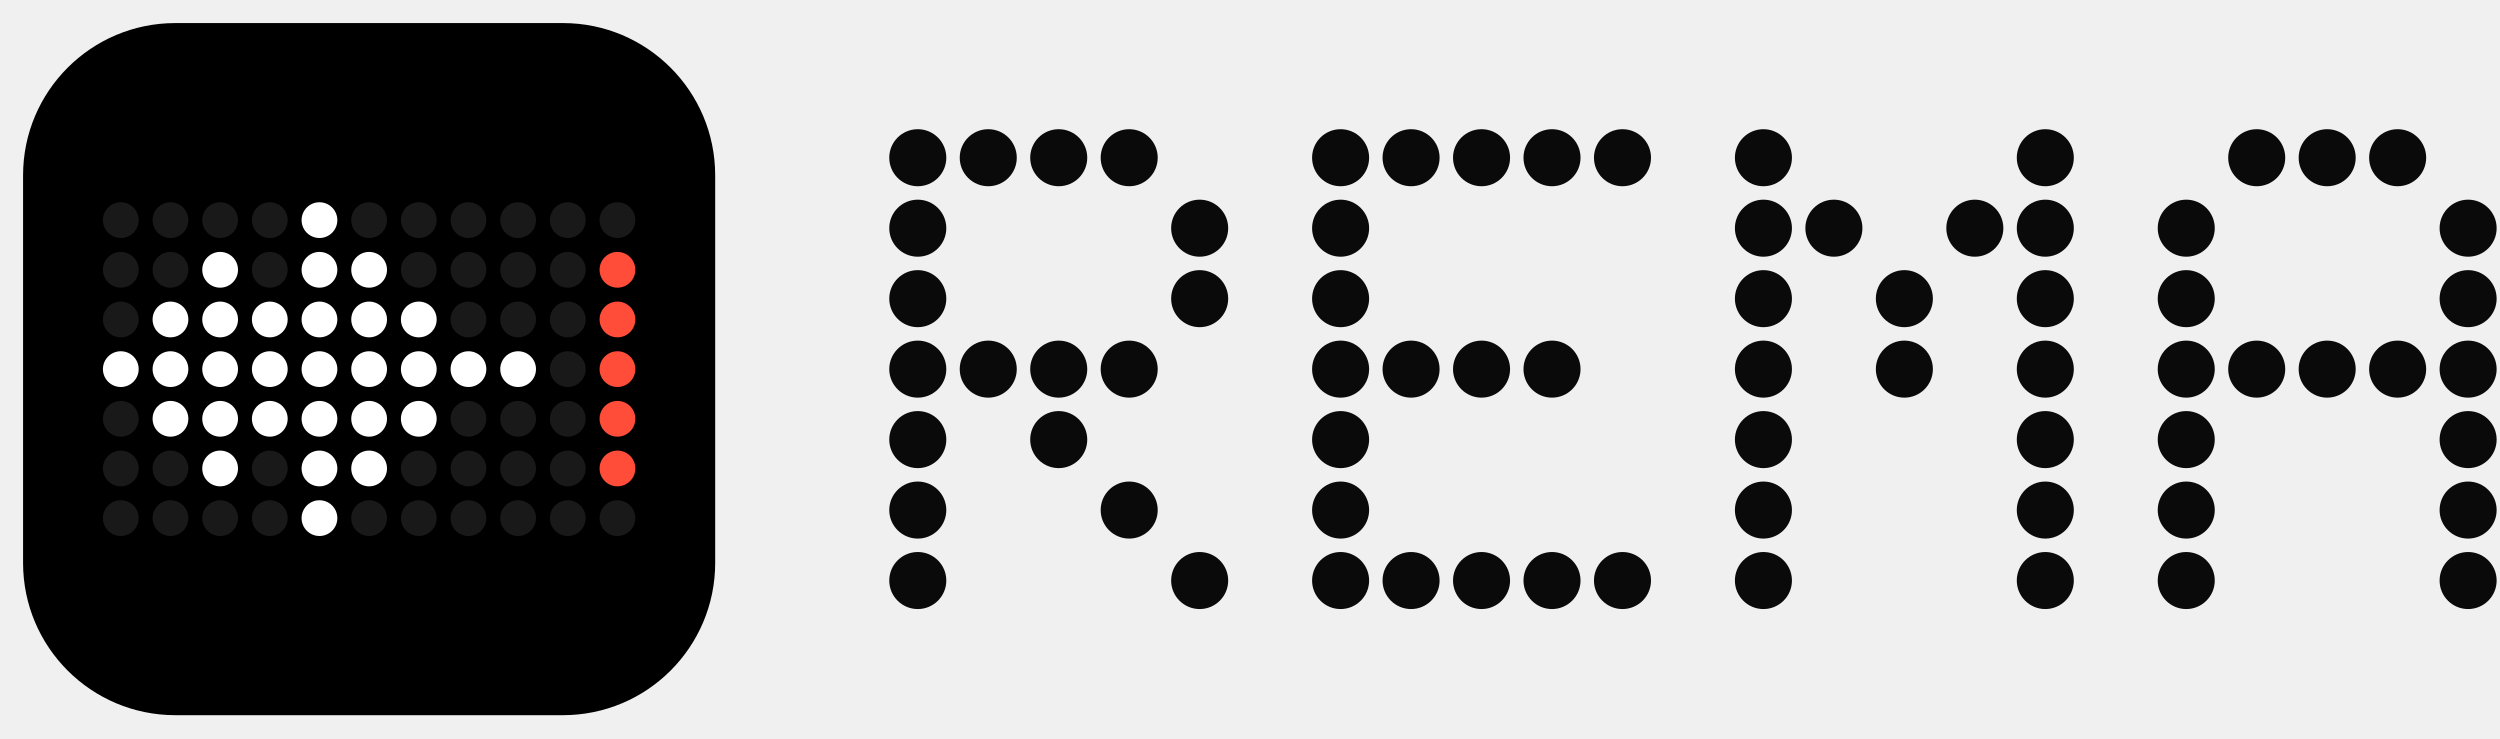
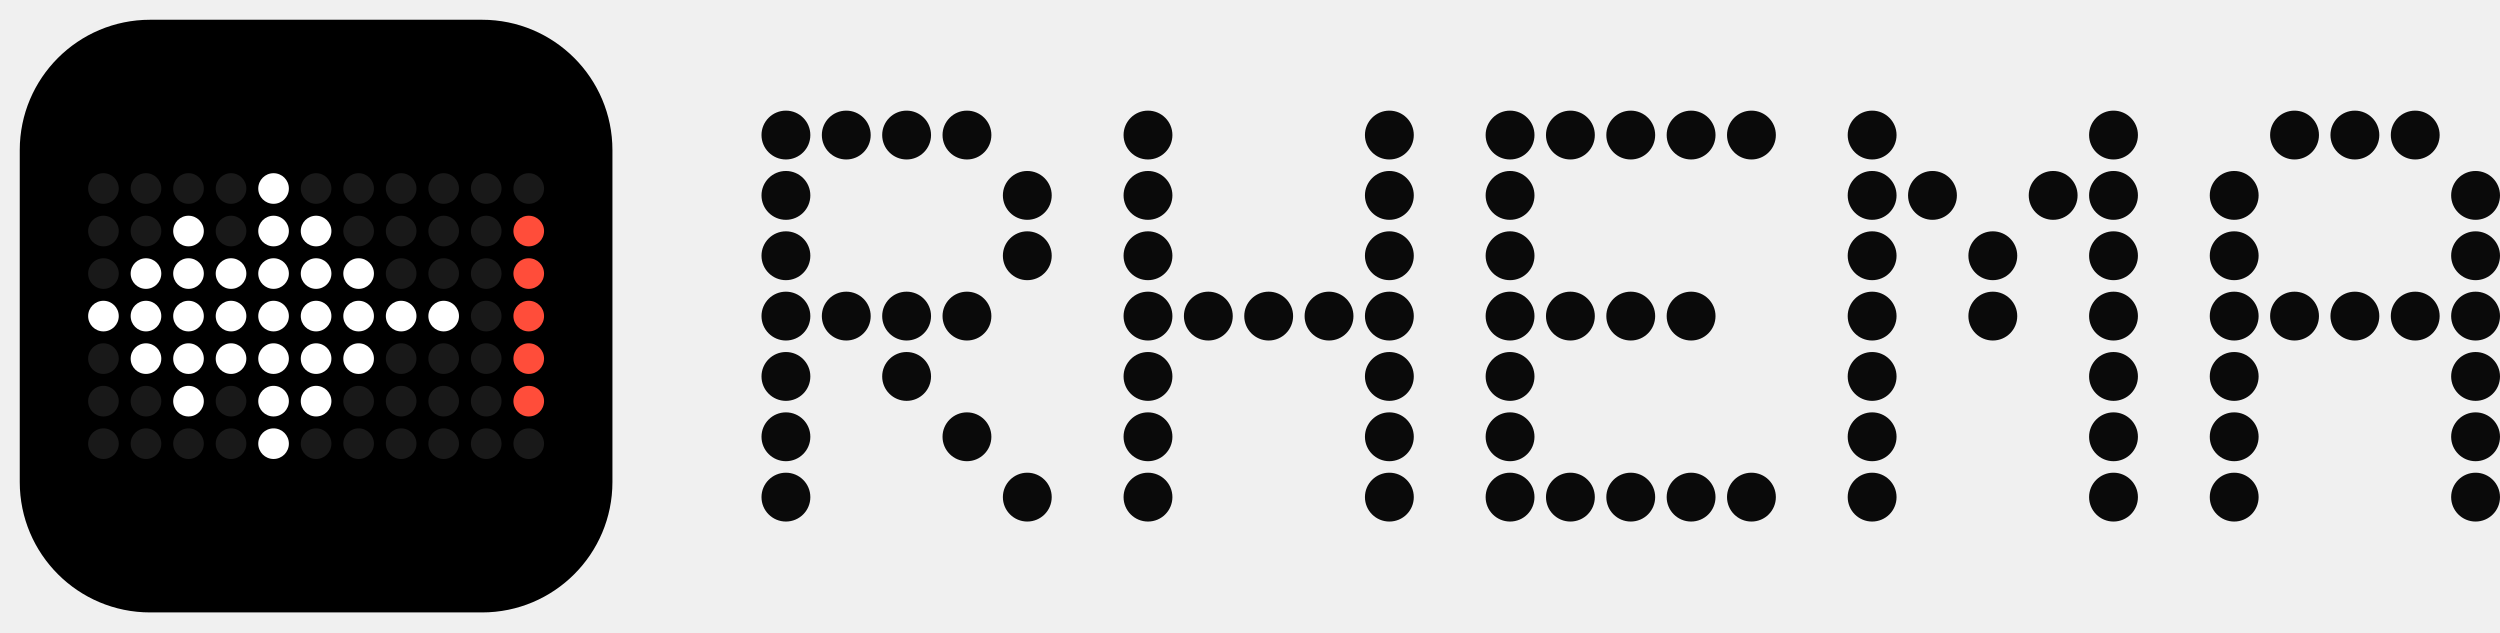
- <svg xmlns="http://www.w3.org/2000/svg" width="298" height="88" viewBox="0 0 298 88">
+ <svg xmlns="http://www.w3.org/2000/svg" width="348" height="88" viewBox="0 0 348 88">
  <svg x="0" y="0" width="88" height="88" viewBox="0 0 1024 1024">
    <rect x="32" y="32" width="960" height="960" rx="211.2" fill="#000000" />
    <circle cx="167.564" cy="305.338" r="24.799" fill="#FFFFFF" fill-opacity="0.1" />
    <circle cx="236.451" cy="305.338" r="24.799" fill="#FFFFFF" fill-opacity="0.1" />
    <circle cx="305.338" cy="305.338" r="24.799" fill="#FFFFFF" fill-opacity="0.1" />
    <circle cx="374.225" cy="305.338" r="24.799" fill="#FFFFFF" fill-opacity="0.1" />
    <circle cx="443.113" cy="305.338" r="24.799" fill="#FFFFFF" />
    <circle cx="512" cy="305.338" r="24.799" fill="#FFFFFF" fill-opacity="0.1" />
    <circle cx="580.887" cy="305.338" r="24.799" fill="#FFFFFF" fill-opacity="0.1" />
    <circle cx="649.775" cy="305.338" r="24.799" fill="#FFFFFF" fill-opacity="0.1" />
    <circle cx="718.662" cy="305.338" r="24.799" fill="#FFFFFF" fill-opacity="0.1" />
    <circle cx="787.549" cy="305.338" r="24.799" fill="#FFFFFF" fill-opacity="0.1" />
    <circle cx="856.436" cy="305.338" r="24.799" fill="#FFFFFF" fill-opacity="0.1" />
    <circle cx="167.564" cy="374.225" r="24.799" fill="#FFFFFF" fill-opacity="0.1" />
    <circle cx="236.451" cy="374.225" r="24.799" fill="#FFFFFF" fill-opacity="0.1" />
    <circle cx="305.338" cy="374.225" r="24.799" fill="#FFFFFF" />
    <circle cx="374.225" cy="374.225" r="24.799" fill="#FFFFFF" fill-opacity="0.1" />
    <circle cx="443.113" cy="374.225" r="24.799" fill="#FFFFFF" />
    <circle cx="512" cy="374.225" r="24.799" fill="#FFFFFF" />
    <circle cx="580.887" cy="374.225" r="24.799" fill="#FFFFFF" fill-opacity="0.1" />
    <circle cx="649.775" cy="374.225" r="24.799" fill="#FFFFFF" fill-opacity="0.1" />
    <circle cx="718.662" cy="374.225" r="24.799" fill="#FFFFFF" fill-opacity="0.1" />
    <circle cx="787.549" cy="374.225" r="24.799" fill="#FFFFFF" fill-opacity="0.1" />
    <circle cx="856.436" cy="374.225" r="24.799" fill="#FF4D3A" />
    <circle cx="167.564" cy="443.113" r="24.799" fill="#FFFFFF" fill-opacity="0.1" />
    <circle cx="236.451" cy="443.113" r="24.799" fill="#FFFFFF" />
    <circle cx="305.338" cy="443.113" r="24.799" fill="#FFFFFF" />
    <circle cx="374.225" cy="443.113" r="24.799" fill="#FFFFFF" />
    <circle cx="443.113" cy="443.113" r="24.799" fill="#FFFFFF" />
    <circle cx="512" cy="443.113" r="24.799" fill="#FFFFFF" />
    <circle cx="580.887" cy="443.113" r="24.799" fill="#FFFFFF" />
    <circle cx="649.775" cy="443.113" r="24.799" fill="#FFFFFF" fill-opacity="0.1" />
    <circle cx="718.662" cy="443.113" r="24.799" fill="#FFFFFF" fill-opacity="0.1" />
    <circle cx="787.549" cy="443.113" r="24.799" fill="#FFFFFF" fill-opacity="0.1" />
    <circle cx="856.436" cy="443.113" r="24.799" fill="#FF4D3A" />
    <circle cx="167.564" cy="512" r="24.799" fill="#FFFFFF" />
    <circle cx="236.451" cy="512" r="24.799" fill="#FFFFFF" />
    <circle cx="305.338" cy="512" r="24.799" fill="#FFFFFF" />
    <circle cx="374.225" cy="512" r="24.799" fill="#FFFFFF" />
    <circle cx="443.113" cy="512" r="24.799" fill="#FFFFFF" />
    <circle cx="512" cy="512" r="24.799" fill="#FFFFFF" />
    <circle cx="580.887" cy="512" r="24.799" fill="#FFFFFF" />
    <circle cx="649.775" cy="512" r="24.799" fill="#FFFFFF" />
    <circle cx="718.662" cy="512" r="24.799" fill="#FFFFFF" />
    <circle cx="787.549" cy="512" r="24.799" fill="#FFFFFF" fill-opacity="0.1" />
    <circle cx="856.436" cy="512" r="24.799" fill="#FF4D3A" />
    <circle cx="167.564" cy="580.887" r="24.799" fill="#FFFFFF" fill-opacity="0.1" />
    <circle cx="236.451" cy="580.887" r="24.799" fill="#FFFFFF" />
    <circle cx="305.338" cy="580.887" r="24.799" fill="#FFFFFF" />
    <circle cx="374.225" cy="580.887" r="24.799" fill="#FFFFFF" />
    <circle cx="443.113" cy="580.887" r="24.799" fill="#FFFFFF" />
    <circle cx="512" cy="580.887" r="24.799" fill="#FFFFFF" />
    <circle cx="580.887" cy="580.887" r="24.799" fill="#FFFFFF" />
    <circle cx="649.775" cy="580.887" r="24.799" fill="#FFFFFF" fill-opacity="0.1" />
    <circle cx="718.662" cy="580.887" r="24.799" fill="#FFFFFF" fill-opacity="0.1" />
    <circle cx="787.549" cy="580.887" r="24.799" fill="#FFFFFF" fill-opacity="0.1" />
    <circle cx="856.436" cy="580.887" r="24.799" fill="#FF4D3A" />
    <circle cx="167.564" cy="649.775" r="24.799" fill="#FFFFFF" fill-opacity="0.1" />
    <circle cx="236.451" cy="649.775" r="24.799" fill="#FFFFFF" fill-opacity="0.1" />
    <circle cx="305.338" cy="649.775" r="24.799" fill="#FFFFFF" />
    <circle cx="374.225" cy="649.775" r="24.799" fill="#FFFFFF" fill-opacity="0.1" />
    <circle cx="443.113" cy="649.775" r="24.799" fill="#FFFFFF" />
    <circle cx="512" cy="649.775" r="24.799" fill="#FFFFFF" />
    <circle cx="580.887" cy="649.775" r="24.799" fill="#FFFFFF" fill-opacity="0.1" />
    <circle cx="649.775" cy="649.775" r="24.799" fill="#FFFFFF" fill-opacity="0.1" />
    <circle cx="718.662" cy="649.775" r="24.799" fill="#FFFFFF" fill-opacity="0.1" />
    <circle cx="787.549" cy="649.775" r="24.799" fill="#FFFFFF" fill-opacity="0.1" />
    <circle cx="856.436" cy="649.775" r="24.799" fill="#FF4D3A" />
    <circle cx="167.564" cy="718.662" r="24.799" fill="#FFFFFF" fill-opacity="0.1" />
    <circle cx="236.451" cy="718.662" r="24.799" fill="#FFFFFF" fill-opacity="0.1" />
    <circle cx="305.338" cy="718.662" r="24.799" fill="#FFFFFF" fill-opacity="0.1" />
    <circle cx="374.225" cy="718.662" r="24.799" fill="#FFFFFF" fill-opacity="0.1" />
    <circle cx="443.113" cy="718.662" r="24.799" fill="#FFFFFF" />
    <circle cx="512" cy="718.662" r="24.799" fill="#FFFFFF" fill-opacity="0.1" />
    <circle cx="580.887" cy="718.662" r="24.799" fill="#FFFFFF" fill-opacity="0.1" />
    <circle cx="649.775" cy="718.662" r="24.799" fill="#FFFFFF" fill-opacity="0.1" />
    <circle cx="718.662" cy="718.662" r="24.799" fill="#FFFFFF" fill-opacity="0.1" />
    <circle cx="787.549" cy="718.662" r="24.799" fill="#FFFFFF" fill-opacity="0.1" />
    <circle cx="856.436" cy="718.662" r="24.799" fill="#FFFFFF" fill-opacity="0.1" />
  </svg>
-   <path transform="translate(106 72.6)" fill="#0A0A0A" d="M0.00 -53.80a3.4 3.4 0 1 0 6.8 0a3.4 3.4 0 1 0 -6.8 0ZM8.40 -53.80a3.4 3.4 0 1 0 6.8 0a3.4 3.4 0 1 0 -6.8 0ZM16.80 -53.80a3.4 3.4 0 1 0 6.8 0a3.4 3.4 0 1 0 -6.8 0ZM25.20 -53.80a3.4 3.4 0 1 0 6.8 0a3.4 3.4 0 1 0 -6.8 0ZM0.00 -45.40a3.4 3.4 0 1 0 6.8 0a3.4 3.4 0 1 0 -6.8 0ZM33.60 -45.40a3.4 3.4 0 1 0 6.8 0a3.4 3.4 0 1 0 -6.8 0ZM0.00 -37.00a3.4 3.4 0 1 0 6.8 0a3.4 3.4 0 1 0 -6.8 0ZM33.60 -37.00a3.4 3.4 0 1 0 6.8 0a3.4 3.4 0 1 0 -6.8 0ZM0.00 -28.60a3.4 3.4 0 1 0 6.8 0a3.4 3.4 0 1 0 -6.8 0ZM8.40 -28.60a3.4 3.4 0 1 0 6.8 0a3.4 3.4 0 1 0 -6.8 0ZM16.80 -28.60a3.4 3.4 0 1 0 6.8 0a3.4 3.4 0 1 0 -6.8 0ZM25.20 -28.60a3.4 3.4 0 1 0 6.8 0a3.4 3.4 0 1 0 -6.8 0ZM0.00 -20.20a3.4 3.4 0 1 0 6.8 0a3.4 3.4 0 1 0 -6.8 0ZM16.80 -20.20a3.4 3.4 0 1 0 6.8 0a3.4 3.4 0 1 0 -6.8 0ZM0.00 -11.80a3.4 3.4 0 1 0 6.8 0a3.4 3.4 0 1 0 -6.8 0ZM25.20 -11.80a3.4 3.4 0 1 0 6.8 0a3.4 3.4 0 1 0 -6.8 0ZM0.00 -3.40a3.4 3.4 0 1 0 6.8 0a3.4 3.4 0 1 0 -6.8 0ZM33.60 -3.40a3.4 3.4 0 1 0 6.8 0a3.4 3.4 0 1 0 -6.8 0ZM50.40 -53.80a3.4 3.4 0 1 0 6.8 0a3.4 3.4 0 1 0 -6.8 0ZM58.80 -53.80a3.4 3.4 0 1 0 6.8 0a3.4 3.4 0 1 0 -6.8 0ZM67.20 -53.80a3.4 3.4 0 1 0 6.8 0a3.4 3.4 0 1 0 -6.8 0ZM75.60 -53.80a3.4 3.4 0 1 0 6.8 0a3.4 3.4 0 1 0 -6.8 0ZM84.00 -53.80a3.4 3.4 0 1 0 6.8 0a3.4 3.4 0 1 0 -6.8 0ZM50.40 -45.40a3.4 3.4 0 1 0 6.8 0a3.4 3.4 0 1 0 -6.8 0ZM50.40 -37.00a3.4 3.4 0 1 0 6.8 0a3.4 3.4 0 1 0 -6.8 0ZM50.40 -28.60a3.4 3.4 0 1 0 6.8 0a3.4 3.4 0 1 0 -6.8 0ZM58.80 -28.60a3.4 3.4 0 1 0 6.8 0a3.4 3.4 0 1 0 -6.8 0ZM67.20 -28.60a3.4 3.4 0 1 0 6.8 0a3.4 3.4 0 1 0 -6.8 0ZM75.60 -28.60a3.4 3.4 0 1 0 6.8 0a3.4 3.4 0 1 0 -6.8 0ZM50.40 -20.20a3.4 3.4 0 1 0 6.8 0a3.4 3.4 0 1 0 -6.8 0ZM50.40 -11.80a3.4 3.4 0 1 0 6.8 0a3.4 3.4 0 1 0 -6.8 0ZM50.40 -3.40a3.4 3.4 0 1 0 6.8 0a3.4 3.4 0 1 0 -6.8 0ZM58.80 -3.40a3.4 3.4 0 1 0 6.8 0a3.4 3.4 0 1 0 -6.8 0ZM67.20 -3.40a3.4 3.4 0 1 0 6.8 0a3.4 3.4 0 1 0 -6.8 0ZM75.60 -3.40a3.4 3.4 0 1 0 6.8 0a3.4 3.4 0 1 0 -6.8 0ZM84.00 -3.40a3.4 3.4 0 1 0 6.8 0a3.4 3.4 0 1 0 -6.8 0ZM100.80 -53.80a3.4 3.4 0 1 0 6.8 0a3.4 3.4 0 1 0 -6.8 0ZM134.40 -53.80a3.4 3.4 0 1 0 6.8 0a3.4 3.4 0 1 0 -6.8 0ZM100.80 -45.40a3.4 3.4 0 1 0 6.8 0a3.4 3.4 0 1 0 -6.8 0ZM109.20 -45.40a3.4 3.4 0 1 0 6.8 0a3.4 3.4 0 1 0 -6.8 0ZM126.00 -45.40a3.4 3.4 0 1 0 6.8 0a3.4 3.4 0 1 0 -6.8 0ZM134.40 -45.40a3.4 3.4 0 1 0 6.8 0a3.4 3.4 0 1 0 -6.8 0ZM100.80 -37.00a3.4 3.4 0 1 0 6.8 0a3.4 3.4 0 1 0 -6.8 0ZM117.60 -37.00a3.4 3.4 0 1 0 6.8 0a3.4 3.4 0 1 0 -6.8 0ZM134.40 -37.00a3.4 3.4 0 1 0 6.8 0a3.4 3.4 0 1 0 -6.8 0ZM100.80 -28.60a3.4 3.4 0 1 0 6.8 0a3.4 3.4 0 1 0 -6.8 0ZM117.60 -28.60a3.4 3.4 0 1 0 6.8 0a3.4 3.4 0 1 0 -6.8 0ZM134.40 -28.60a3.4 3.4 0 1 0 6.8 0a3.4 3.4 0 1 0 -6.8 0ZM100.80 -20.20a3.4 3.4 0 1 0 6.8 0a3.4 3.4 0 1 0 -6.8 0ZM134.40 -20.20a3.4 3.4 0 1 0 6.8 0a3.4 3.4 0 1 0 -6.8 0ZM100.80 -11.80a3.4 3.4 0 1 0 6.8 0a3.4 3.4 0 1 0 -6.8 0ZM134.40 -11.80a3.4 3.4 0 1 0 6.8 0a3.4 3.4 0 1 0 -6.8 0ZM100.80 -3.40a3.4 3.4 0 1 0 6.8 0a3.4 3.4 0 1 0 -6.8 0ZM134.40 -3.40a3.4 3.4 0 1 0 6.8 0a3.4 3.4 0 1 0 -6.8 0ZM159.60 -53.80a3.4 3.4 0 1 0 6.8 0a3.4 3.4 0 1 0 -6.8 0ZM168.00 -53.80a3.4 3.4 0 1 0 6.8 0a3.4 3.4 0 1 0 -6.8 0ZM176.40 -53.80a3.4 3.4 0 1 0 6.8 0a3.4 3.4 0 1 0 -6.8 0ZM151.20 -45.40a3.4 3.4 0 1 0 6.8 0a3.4 3.4 0 1 0 -6.8 0ZM184.80 -45.40a3.4 3.4 0 1 0 6.8 0a3.4 3.4 0 1 0 -6.8 0ZM151.20 -37.00a3.4 3.4 0 1 0 6.8 0a3.4 3.4 0 1 0 -6.8 0ZM184.80 -37.00a3.4 3.4 0 1 0 6.8 0a3.4 3.4 0 1 0 -6.8 0ZM151.20 -28.60a3.4 3.4 0 1 0 6.8 0a3.4 3.4 0 1 0 -6.8 0ZM159.60 -28.60a3.4 3.4 0 1 0 6.8 0a3.4 3.4 0 1 0 -6.8 0ZM168.00 -28.60a3.4 3.4 0 1 0 6.8 0a3.4 3.4 0 1 0 -6.8 0ZM176.40 -28.60a3.4 3.4 0 1 0 6.8 0a3.4 3.4 0 1 0 -6.8 0ZM184.80 -28.60a3.4 3.4 0 1 0 6.8 0a3.4 3.4 0 1 0 -6.8 0ZM151.20 -20.20a3.4 3.4 0 1 0 6.8 0a3.4 3.4 0 1 0 -6.8 0ZM184.80 -20.20a3.4 3.4 0 1 0 6.8 0a3.4 3.4 0 1 0 -6.8 0ZM151.20 -11.80a3.4 3.4 0 1 0 6.8 0a3.4 3.4 0 1 0 -6.8 0ZM184.80 -11.80a3.4 3.4 0 1 0 6.8 0a3.4 3.4 0 1 0 -6.8 0ZM151.20 -3.40a3.4 3.4 0 1 0 6.8 0a3.4 3.4 0 1 0 -6.8 0ZM184.80 -3.40a3.4 3.4 0 1 0 6.8 0a3.4 3.4 0 1 0 -6.8 0Z" />
+   <path transform="translate(106 72.6)" fill="#0A0A0A" d="M0.00 -53.80a3.4 3.4 0 1 0 6.8 0a3.4 3.4 0 1 0 -6.8 0ZM8.40 -53.80a3.4 3.4 0 1 0 6.8 0a3.4 3.4 0 1 0 -6.8 0ZM16.80 -53.80a3.4 3.4 0 1 0 6.8 0a3.4 3.4 0 1 0 -6.8 0ZM25.20 -53.80a3.4 3.4 0 1 0 6.8 0a3.4 3.4 0 1 0 -6.8 0ZM0.00 -45.40a3.4 3.4 0 1 0 6.8 0a3.4 3.4 0 1 0 -6.8 0ZM33.60 -45.40a3.4 3.4 0 1 0 6.8 0a3.4 3.4 0 1 0 -6.8 0ZM0.00 -37.00a3.4 3.4 0 1 0 6.8 0a3.4 3.4 0 1 0 -6.8 0ZM33.60 -37.00a3.4 3.4 0 1 0 6.8 0a3.4 3.4 0 1 0 -6.8 0ZM0.00 -28.60a3.4 3.4 0 1 0 6.8 0a3.4 3.4 0 1 0 -6.8 0ZM8.40 -28.60a3.4 3.4 0 1 0 6.8 0a3.4 3.4 0 1 0 -6.8 0ZM16.80 -28.60a3.4 3.4 0 1 0 6.8 0a3.4 3.4 0 1 0 -6.8 0ZM25.20 -28.60a3.4 3.4 0 1 0 6.8 0a3.4 3.4 0 1 0 -6.8 0ZM0.00 -20.20a3.4 3.4 0 1 0 6.8 0a3.4 3.4 0 1 0 -6.8 0ZM16.80 -20.20a3.4 3.4 0 1 0 6.8 0a3.4 3.4 0 1 0 -6.8 0ZM0.00 -11.80a3.4 3.4 0 1 0 6.8 0a3.4 3.4 0 1 0 -6.8 0ZM25.20 -11.80a3.4 3.4 0 1 0 6.8 0a3.4 3.4 0 1 0 -6.8 0ZM0.00 -3.40a3.4 3.4 0 1 0 6.8 0a3.4 3.4 0 1 0 -6.8 0ZM33.60 -3.40a3.4 3.4 0 1 0 6.8 0a3.4 3.4 0 1 0 -6.8 0ZM50.40 -53.80a3.4 3.4 0 1 0 6.8 0a3.4 3.4 0 1 0 -6.8 0ZM84.00 -53.80a3.4 3.4 0 1 0 6.8 0a3.4 3.4 0 1 0 -6.8 0ZM50.40 -45.40a3.4 3.4 0 1 0 6.8 0a3.4 3.4 0 1 0 -6.8 0ZM84.00 -45.40a3.4 3.4 0 1 0 6.8 0a3.4 3.4 0 1 0 -6.8 0ZM50.40 -37.00a3.4 3.4 0 1 0 6.8 0a3.4 3.4 0 1 0 -6.8 0ZM84.00 -37.00a3.4 3.4 0 1 0 6.8 0a3.4 3.4 0 1 0 -6.8 0ZM50.40 -28.60a3.4 3.4 0 1 0 6.8 0a3.4 3.4 0 1 0 -6.8 0ZM58.80 -28.60a3.4 3.4 0 1 0 6.8 0a3.4 3.4 0 1 0 -6.8 0ZM67.20 -28.60a3.4 3.4 0 1 0 6.8 0a3.4 3.4 0 1 0 -6.8 0ZM75.60 -28.60a3.4 3.4 0 1 0 6.8 0a3.4 3.4 0 1 0 -6.8 0ZM84.00 -28.60a3.4 3.4 0 1 0 6.8 0a3.4 3.4 0 1 0 -6.8 0ZM50.40 -20.20a3.4 3.4 0 1 0 6.8 0a3.4 3.4 0 1 0 -6.8 0ZM84.00 -20.20a3.4 3.4 0 1 0 6.8 0a3.4 3.4 0 1 0 -6.8 0ZM50.40 -11.80a3.4 3.4 0 1 0 6.8 0a3.4 3.4 0 1 0 -6.8 0ZM84.00 -11.80a3.4 3.4 0 1 0 6.8 0a3.4 3.4 0 1 0 -6.8 0ZM50.40 -3.40a3.4 3.4 0 1 0 6.8 0a3.4 3.4 0 1 0 -6.8 0ZM84.00 -3.40a3.4 3.4 0 1 0 6.8 0a3.4 3.4 0 1 0 -6.8 0ZM100.80 -53.80a3.4 3.4 0 1 0 6.8 0a3.4 3.4 0 1 0 -6.8 0ZM109.20 -53.80a3.4 3.4 0 1 0 6.8 0a3.4 3.4 0 1 0 -6.8 0ZM117.60 -53.80a3.4 3.4 0 1 0 6.8 0a3.4 3.4 0 1 0 -6.8 0ZM126.00 -53.80a3.4 3.4 0 1 0 6.8 0a3.4 3.4 0 1 0 -6.8 0ZM134.40 -53.80a3.4 3.4 0 1 0 6.8 0a3.4 3.4 0 1 0 -6.8 0ZM100.80 -45.40a3.4 3.4 0 1 0 6.8 0a3.4 3.4 0 1 0 -6.8 0ZM100.80 -37.00a3.4 3.4 0 1 0 6.8 0a3.4 3.4 0 1 0 -6.8 0ZM100.80 -28.60a3.4 3.4 0 1 0 6.8 0a3.4 3.4 0 1 0 -6.8 0ZM109.20 -28.60a3.4 3.4 0 1 0 6.8 0a3.4 3.4 0 1 0 -6.8 0ZM117.60 -28.60a3.4 3.4 0 1 0 6.8 0a3.4 3.4 0 1 0 -6.8 0ZM126.00 -28.60a3.4 3.4 0 1 0 6.8 0a3.4 3.4 0 1 0 -6.8 0ZM100.80 -20.20a3.4 3.4 0 1 0 6.8 0a3.4 3.4 0 1 0 -6.8 0ZM100.80 -11.80a3.4 3.4 0 1 0 6.8 0a3.4 3.4 0 1 0 -6.8 0ZM100.80 -3.40a3.4 3.4 0 1 0 6.8 0a3.4 3.4 0 1 0 -6.8 0ZM109.20 -3.40a3.4 3.4 0 1 0 6.8 0a3.4 3.4 0 1 0 -6.8 0ZM117.60 -3.40a3.4 3.4 0 1 0 6.8 0a3.4 3.4 0 1 0 -6.8 0ZM126.00 -3.40a3.4 3.4 0 1 0 6.8 0a3.4 3.4 0 1 0 -6.8 0ZM134.40 -3.40a3.4 3.4 0 1 0 6.8 0a3.4 3.4 0 1 0 -6.8 0ZM151.20 -53.80a3.4 3.4 0 1 0 6.8 0a3.4 3.4 0 1 0 -6.8 0ZM184.80 -53.80a3.4 3.4 0 1 0 6.8 0a3.4 3.4 0 1 0 -6.8 0ZM151.20 -45.40a3.4 3.4 0 1 0 6.8 0a3.4 3.4 0 1 0 -6.8 0ZM159.60 -45.40a3.4 3.4 0 1 0 6.8 0a3.4 3.4 0 1 0 -6.8 0ZM176.40 -45.40a3.4 3.4 0 1 0 6.8 0a3.4 3.4 0 1 0 -6.8 0ZM184.80 -45.40a3.4 3.4 0 1 0 6.8 0a3.4 3.4 0 1 0 -6.8 0ZM151.20 -37.00a3.4 3.4 0 1 0 6.8 0a3.4 3.4 0 1 0 -6.8 0ZM168.00 -37.00a3.4 3.4 0 1 0 6.8 0a3.4 3.4 0 1 0 -6.8 0ZM184.80 -37.00a3.4 3.4 0 1 0 6.8 0a3.4 3.4 0 1 0 -6.8 0ZM151.20 -28.60a3.4 3.4 0 1 0 6.8 0a3.4 3.4 0 1 0 -6.8 0ZM168.00 -28.60a3.4 3.4 0 1 0 6.8 0a3.4 3.4 0 1 0 -6.8 0ZM184.80 -28.60a3.4 3.4 0 1 0 6.8 0a3.4 3.4 0 1 0 -6.8 0ZM151.20 -20.20a3.4 3.4 0 1 0 6.8 0a3.4 3.4 0 1 0 -6.8 0ZM184.80 -20.20a3.4 3.4 0 1 0 6.8 0a3.4 3.4 0 1 0 -6.8 0ZM151.20 -11.80a3.4 3.4 0 1 0 6.8 0a3.4 3.4 0 1 0 -6.8 0ZM184.80 -11.80a3.4 3.4 0 1 0 6.8 0a3.4 3.4 0 1 0 -6.8 0ZM151.20 -3.40a3.4 3.4 0 1 0 6.8 0a3.4 3.4 0 1 0 -6.8 0ZM184.80 -3.40a3.4 3.4 0 1 0 6.8 0a3.4 3.4 0 1 0 -6.8 0ZM210.00 -53.80a3.4 3.4 0 1 0 6.8 0a3.4 3.4 0 1 0 -6.8 0ZM218.40 -53.80a3.4 3.4 0 1 0 6.8 0a3.4 3.4 0 1 0 -6.8 0ZM226.80 -53.80a3.4 3.4 0 1 0 6.8 0a3.4 3.4 0 1 0 -6.8 0ZM201.60 -45.40a3.4 3.4 0 1 0 6.8 0a3.4 3.4 0 1 0 -6.8 0ZM235.20 -45.40a3.4 3.4 0 1 0 6.8 0a3.4 3.4 0 1 0 -6.8 0ZM201.60 -37.00a3.4 3.4 0 1 0 6.8 0a3.4 3.4 0 1 0 -6.8 0ZM235.20 -37.00a3.4 3.4 0 1 0 6.8 0a3.4 3.4 0 1 0 -6.8 0ZM201.60 -28.60a3.4 3.4 0 1 0 6.8 0a3.4 3.4 0 1 0 -6.8 0ZM210.00 -28.60a3.4 3.4 0 1 0 6.8 0a3.4 3.4 0 1 0 -6.8 0ZM218.40 -28.60a3.4 3.4 0 1 0 6.8 0a3.4 3.4 0 1 0 -6.8 0ZM226.80 -28.60a3.4 3.4 0 1 0 6.8 0a3.4 3.4 0 1 0 -6.8 0ZM235.20 -28.60a3.4 3.4 0 1 0 6.8 0a3.4 3.4 0 1 0 -6.8 0ZM201.60 -20.20a3.4 3.4 0 1 0 6.8 0a3.4 3.4 0 1 0 -6.8 0ZM235.20 -20.20a3.4 3.4 0 1 0 6.8 0a3.4 3.4 0 1 0 -6.8 0ZM201.60 -11.80a3.4 3.4 0 1 0 6.8 0a3.4 3.4 0 1 0 -6.8 0ZM235.20 -11.80a3.4 3.4 0 1 0 6.8 0a3.4 3.4 0 1 0 -6.8 0ZM201.60 -3.40a3.4 3.4 0 1 0 6.8 0a3.4 3.4 0 1 0 -6.8 0ZM235.20 -3.40a3.4 3.4 0 1 0 6.8 0a3.4 3.4 0 1 0 -6.8 0Z" />
</svg>
